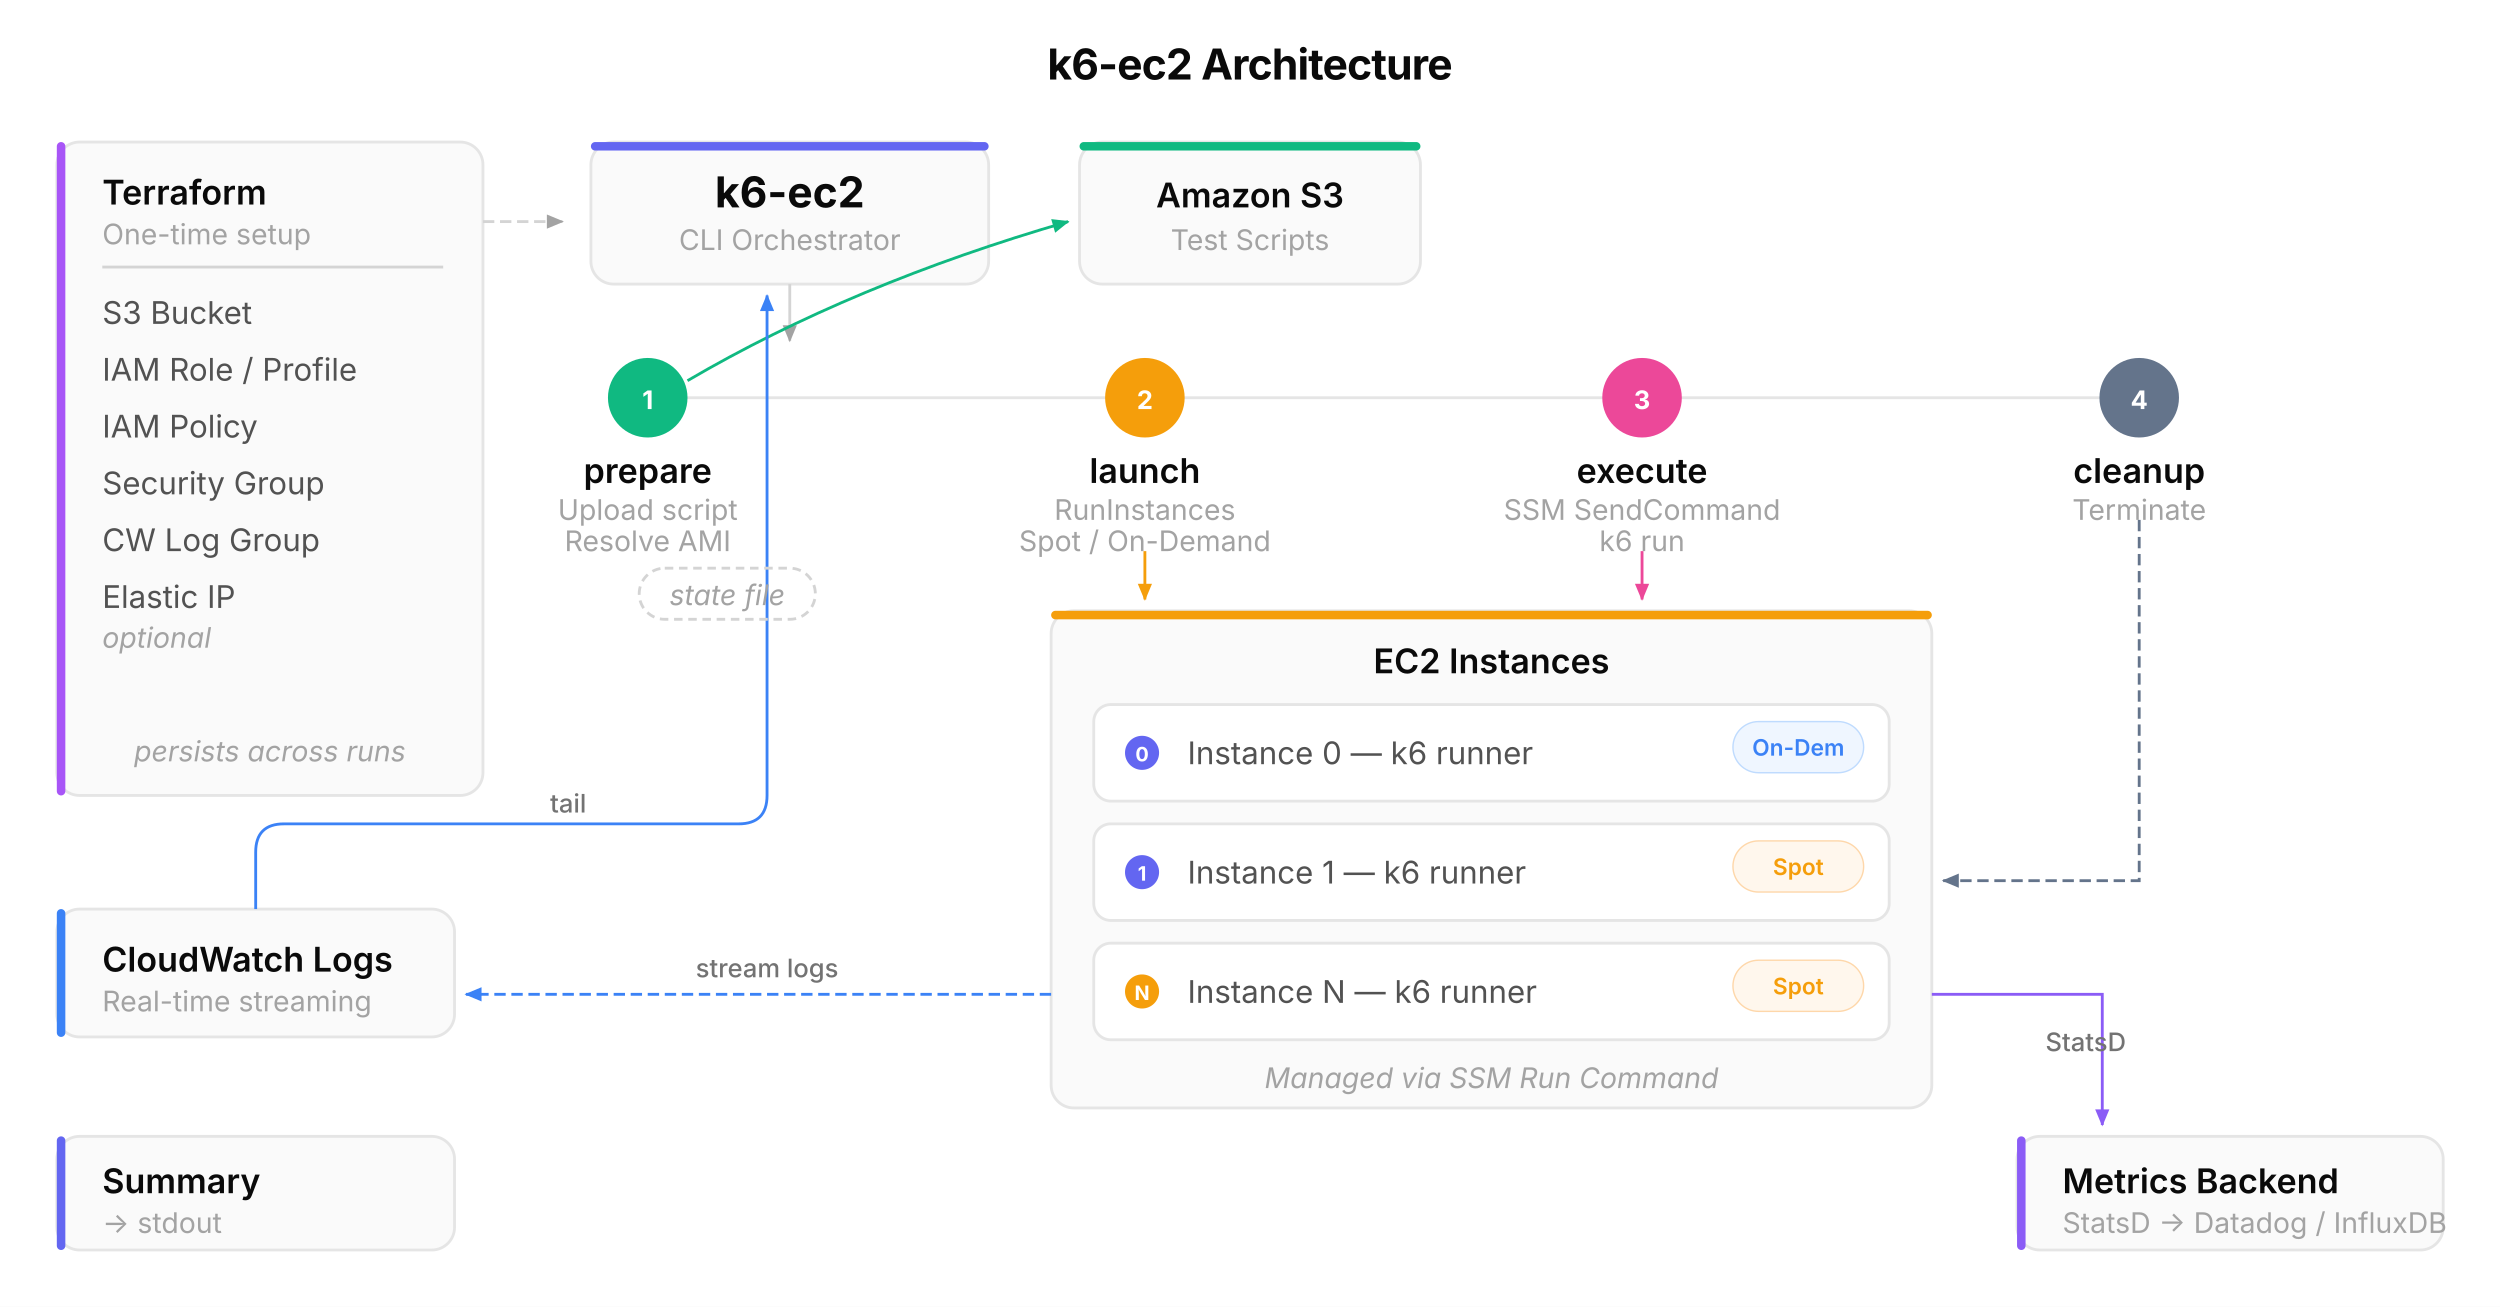
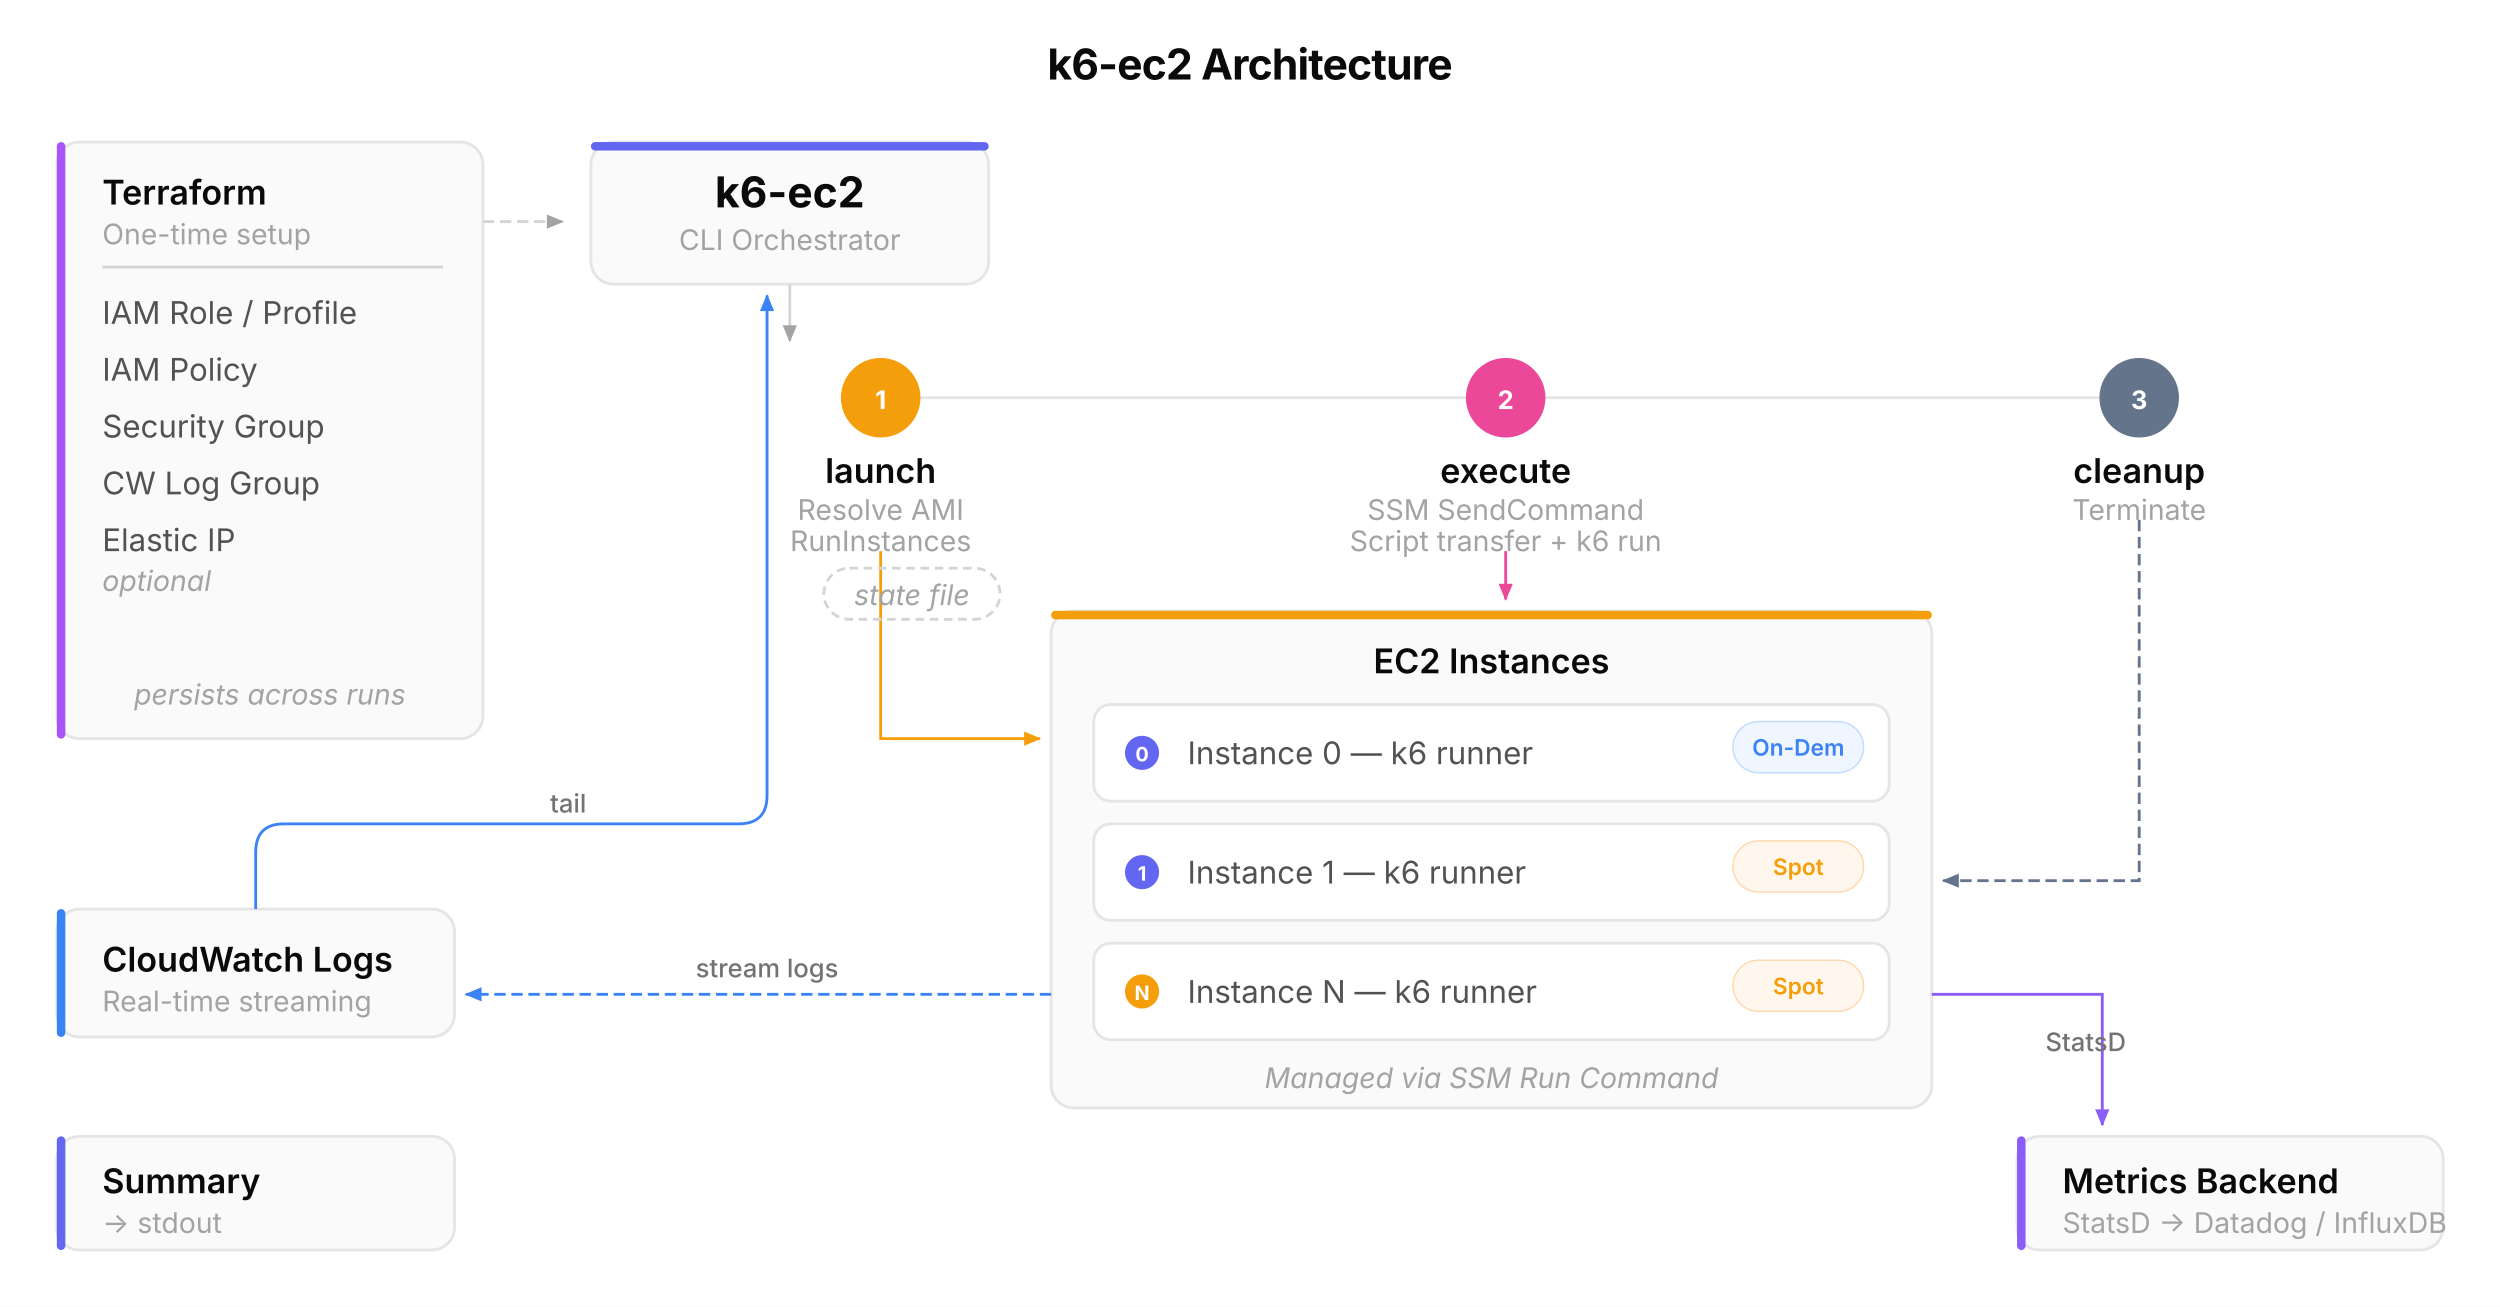
<svg xmlns="http://www.w3.org/2000/svg" viewBox="0 0 880 460" font-family="'Inter', system-ui, -apple-system, sans-serif">
  <style>
    .bg { fill: #fff }
    .card { fill: #fafafa; stroke: #e5e5e5 }
    .card-inner { fill: #fff; stroke: #e5e5e5 }
    .t1 { fill: #0a0a0a; font-size: 15px; font-weight: 700 }
    .t2 { fill: #0a0a0a; font-size: 12px; font-weight: 600 }
    .t3 { fill: #525252; font-size: 11px }
    .t4 { fill: #a3a3a3; font-size: 10px }
    .t5 { fill: #737373; font-size: 9px; font-weight: 500 }
    .conn { stroke: #d4d4d4; stroke-width: 1; fill: none }
    .conn-dash { stroke: #d4d4d4; stroke-width: 1; fill: none; stroke-dasharray: 4 2 }
    @media (prefers-color-scheme: dark) {
      .bg { fill: #0a0a0a }
      .card { fill: #171717; stroke: #262626 }
      .card-inner { fill: #1c1c1c; stroke: #2a2a2a }
      .t1 { fill: #fafafa }
      .t2 { fill: #fafafa }
      .t3 { fill: #a3a3a3 }
      .t4 { fill: #525252 }
      .t5 { fill: #737373 }
      .conn { stroke: #333 }
      .conn-dash { stroke: #333 }
    }
  </style>
  <defs>
    <marker id="a" markerWidth="6" markerHeight="5" refX="5.5" refY="2.5" orient="auto">
      <path d="M0,0 L6,2.5 L0,5" fill="#a3a3a3" />
    </marker>
-     <marker id="ag" markerWidth="6" markerHeight="5" refX="5.5" refY="2.5" orient="auto">
-       <path d="M0,0 L6,2.5 L0,5" fill="#10b981" />
-     </marker>
    <marker id="ao" markerWidth="6" markerHeight="5" refX="5.5" refY="2.5" orient="auto">
      <path d="M0,0 L6,2.5 L0,5" fill="#f59e0b" />
    </marker>
    <marker id="ap" markerWidth="6" markerHeight="5" refX="5.5" refY="2.5" orient="auto">
      <path d="M0,0 L6,2.5 L0,5" fill="#ec4899" />
    </marker>
    <marker id="ar" markerWidth="6" markerHeight="5" refX="5.5" refY="2.5" orient="auto">
      <path d="M0,0 L6,2.5 L0,5" fill="#64748b" />
    </marker>
    <marker id="ab" markerWidth="6" markerHeight="5" refX="5.5" refY="2.5" orient="auto">
      <path d="M0,0 L6,2.5 L0,5" fill="#3b82f6" />
    </marker>
    <marker id="av" markerWidth="6" markerHeight="5" refX="5.5" refY="2.5" orient="auto">
      <path d="M0,0 L6,2.5 L0,5" fill="#8b5cf6" />
    </marker>
  </defs>
  <rect class="bg" width="880" height="460" rx="0" />
  <text class="t1" x="440" y="28" text-anchor="middle" letter-spacing="-0.3">k6-ec2 Architecture</text>
-   <rect class="card" x="20" y="50" width="150" height="230" rx="8" stroke-width="1" />
-   <rect x="20" y="50" width="3" height="230" rx="1.5" fill="#a855f7" />
+   <rect class="card" x="20" y="50" width="150" height="210" rx="8" stroke-width="1" />
+   <rect x="20" y="50" width="3" height="210" rx="1.5" fill="#a855f7" />
  <text class="t2" x="36" y="72">Terraform</text>
  <text class="t4" x="36" y="86">One-time setup</text>
  <line class="conn" x1="36" y1="94" x2="156" y2="94" />
-   <text class="t3" x="36" y="114">S3 Bucket</text>
-   <text class="t3" x="36" y="134">IAM Role / Profile</text>
-   <text class="t3" x="36" y="154">IAM Policy</text>
-   <text class="t3" x="36" y="174">Security Group</text>
-   <text class="t3" x="36" y="194">CW Log Group</text>
-   <text class="t3" x="36" y="214">Elastic IP</text>
-   <text class="t4" x="36" y="228" font-style="italic">optional</text>
-   <text class="t4" x="95" y="268" text-anchor="middle" font-style="italic">persists across runs</text>
+   <text class="t3" x="36" y="114">IAM Role / Profile</text>
+   <text class="t3" x="36" y="134">IAM Policy</text>
+   <text class="t3" x="36" y="154">Security Group</text>
+   <text class="t3" x="36" y="174">CW Log Group</text>
+   <text class="t3" x="36" y="194">Elastic IP</text>
+   <text class="t4" x="36" y="208" font-style="italic">optional</text>
+   <text class="t4" x="95" y="248" text-anchor="middle" font-style="italic">persists across runs</text>
  <line x1="170" y1="78" x2="198" y2="78" class="conn-dash" marker-end="url(#a)" />
  <rect class="card" x="208" y="50" width="140" height="50" rx="8" stroke-width="1" />
  <rect x="208" y="50" width="140" height="3" rx="1.5" fill="#6366f1" />
  <text class="t1" x="278" y="73" text-anchor="middle" font-size="14">k6-ec2</text>
  <text class="t4" x="278" y="88" text-anchor="middle">CLI Orchestrator</text>
  <line x1="278" y1="100" x2="278" y2="120" class="conn" marker-end="url(#a)" />
-   <line x1="228" y1="140" x2="752" y2="140" stroke="#e5e5e5" stroke-width="1" />
-   <circle cx="228" cy="140" r="14" fill="#10b981" />
-   <text x="228" y="144" fill="#fff" font-size="9" font-weight="700" text-anchor="middle">1</text>
-   <text class="t2" x="228" y="170" text-anchor="middle" fill="#10b981" font-size="11">prepare</text>
-   <text class="t4" x="228" y="183" text-anchor="middle">Upload script</text>
-   <text class="t4" x="228" y="194" text-anchor="middle">Resolve AMI</text>
-   <circle cx="403" cy="140" r="14" fill="#f59e0b" />
-   <text x="403" y="144" fill="#fff" font-size="9" font-weight="700" text-anchor="middle">2</text>
-   <text class="t2" x="403" y="170" text-anchor="middle" fill="#f59e0b" font-size="11">launch</text>
-   <text class="t4" x="403" y="183" text-anchor="middle">RunInstances</text>
-   <text class="t4" x="403" y="194" text-anchor="middle">Spot / On-Demand</text>
-   <circle cx="578" cy="140" r="14" fill="#ec4899" />
-   <text x="578" y="144" fill="#fff" font-size="9" font-weight="700" text-anchor="middle">3</text>
-   <text class="t2" x="578" y="170" text-anchor="middle" fill="#ec4899" font-size="11">execute</text>
-   <text class="t4" x="578" y="183" text-anchor="middle">SSM SendCommand</text>
-   <text class="t4" x="578" y="194" text-anchor="middle">k6 run</text>
+   <line x1="310" y1="140" x2="752" y2="140" stroke="#e5e5e5" stroke-width="1" />
+   <circle cx="310" cy="140" r="14" fill="#f59e0b" />
+   <text x="310" y="144" fill="#fff" font-size="9" font-weight="700" text-anchor="middle">1</text>
+   <text class="t2" x="310" y="170" text-anchor="middle" fill="#f59e0b" font-size="11">launch</text>
+   <text class="t4" x="310" y="183" text-anchor="middle">Resolve AMI</text>
+   <text class="t4" x="310" y="194" text-anchor="middle">RunInstances</text>
+   <circle cx="530" cy="140" r="14" fill="#ec4899" />
+   <text x="530" y="144" fill="#fff" font-size="9" font-weight="700" text-anchor="middle">2</text>
+   <text class="t2" x="530" y="170" text-anchor="middle" fill="#ec4899" font-size="11">execute</text>
+   <text class="t4" x="530" y="183" text-anchor="middle">SSM SendCommand</text>
+   <text class="t4" x="530" y="194" text-anchor="middle">Script transfer + k6 run</text>
  <circle cx="753" cy="140" r="14" fill="#64748b" />
-   <text x="753" y="144" fill="#fff" font-size="9" font-weight="700" text-anchor="middle">4</text>
+   <text x="753" y="144" fill="#fff" font-size="9" font-weight="700" text-anchor="middle">3</text>
  <text class="t2" x="753" y="170" text-anchor="middle" fill="#64748b" font-size="11">cleanup</text>
  <text class="t4" x="753" y="183" text-anchor="middle">Terminate</text>
-   <rect class="card" x="380" y="50" width="120" height="50" rx="8" stroke-width="1" />
-   <rect x="380" y="50" width="120" height="3" rx="1.5" fill="#10b981" />
-   <text class="t2" x="440" y="73" text-anchor="middle">Amazon S3</text>
-   <text class="t4" x="440" y="88" text-anchor="middle">Test Scripts</text>
-   <path d="M 242 134 Q 300 100 376 78" fill="none" stroke="#10b981" stroke-width="1" marker-end="url(#ag)" />
  <rect class="card" x="370" y="215" width="310" height="175" rx="8" stroke-width="1" />
  <rect x="370" y="215" width="310" height="3" rx="1.5" fill="#f59e0b" />
  <text class="t2" x="525" y="237" text-anchor="middle">EC2 Instances</text>
  <rect class="card-inner" x="385" y="248" width="280" height="34" rx="6" stroke-width="1" />
  <circle cx="402" cy="265" r="6" fill="#6366f1" />
  <text x="402" y="268" fill="#fff" font-size="7" font-weight="700" text-anchor="middle">0</text>
  <text class="t3" x="418" y="269">Instance 0 — k6 runner</text>
  <rect x="610" y="254" width="46" height="18" rx="9" fill="#eff6ff" stroke="#bfdbfe" stroke-width="0.5" />
  <text x="633" y="266" fill="#3b82f6" font-size="8" font-weight="600" text-anchor="middle">On-Dem</text>
  <rect class="card-inner" x="385" y="290" width="280" height="34" rx="6" stroke-width="1" />
  <circle cx="402" cy="307" r="6" fill="#6366f1" />
  <text x="402" y="310" fill="#fff" font-size="7" font-weight="700" text-anchor="middle">1</text>
  <text class="t3" x="418" y="311">Instance 1 — k6 runner</text>
  <rect x="610" y="296" width="46" height="18" rx="9" fill="#fff7ed" stroke="#fed7aa" stroke-width="0.5" />
  <text x="633" y="308" fill="#f59e0b" font-size="8" font-weight="600" text-anchor="middle">Spot</text>
  <rect class="card-inner" x="385" y="332" width="280" height="34" rx="6" stroke-width="1" />
  <circle cx="402" cy="349" r="6" fill="#f59e0b" />
  <text x="402" y="352" fill="#fff" font-size="7" font-weight="700" text-anchor="middle">N</text>
  <text class="t3" x="418" y="353">Instance N — k6 runner</text>
  <rect x="610" y="338" width="46" height="18" rx="9" fill="#fff7ed" stroke="#fed7aa" stroke-width="0.5" />
  <text x="633" y="350" fill="#f59e0b" font-size="8" font-weight="600" text-anchor="middle">Spot</text>
  <text class="t4" x="525" y="383" text-anchor="middle" font-style="italic">Managed via SSM Run Command</text>
-   <line x1="403" y1="194" x2="403" y2="211" stroke="#f59e0b" stroke-width="1" marker-end="url(#ao)" />
-   <line x1="578" y1="194" x2="578" y2="211" stroke="#ec4899" stroke-width="1" marker-end="url(#ap)" />
+   <path d="M 310 194 L 310 260 L 366 260" fill="none" stroke="#f59e0b" stroke-width="1" marker-end="url(#ao)" />
+   <line x1="530" y1="194" x2="530" y2="211" stroke="#ec4899" stroke-width="1" marker-end="url(#ap)" />
  <path d="M 753 183 L 753 310 L 684 310" fill="none" stroke="#64748b" stroke-width="1" stroke-dasharray="4 2" marker-end="url(#ar)" />
  <rect class="card" x="20" y="320" width="140" height="45" rx="8" stroke-width="1" />
  <rect x="20" y="320" width="3" height="45" rx="1.5" fill="#3b82f6" />
  <text class="t2" x="36" y="342">CloudWatch Logs</text>
  <text class="t4" x="36" y="356">Real-time streaming</text>
  <path d="M 370 350 L 164 350" fill="none" stroke="#3b82f6" stroke-width="1" stroke-dasharray="4 2" marker-end="url(#ab)" />
  <text class="t5" x="270" y="344" fill="#3b82f6" text-anchor="middle">stream logs</text>
  <path d="M 90 320 L 90 300 Q 90 290 100 290 L 260 290 Q 270 290 270 280 L 270 104" fill="none" stroke="#3b82f6" stroke-width="1" marker-end="url(#ab)" />
  <text class="t5" x="200" y="286" fill="#3b82f6" text-anchor="middle">tail</text>
  <rect class="card" x="20" y="400" width="140" height="40" rx="8" stroke-width="1" />
  <rect x="20" y="400" width="3" height="40" rx="1.5" fill="#6366f1" />
  <text class="t2" x="36" y="420" font-size="11">Summary</text>
  <text class="t4" x="36" y="434">→ stdout</text>
  <rect class="card" x="710" y="400" width="150" height="40" rx="8" stroke-width="1" />
  <rect x="710" y="400" width="3" height="40" rx="1.5" fill="#8b5cf6" />
  <text class="t2" x="726" y="420" font-size="11">Metrics Backend</text>
  <text class="t4" x="726" y="434">StatsD → Datadog / InfluxDB</text>
  <path d="M 680 350 L 740 350 L 740 396" fill="none" stroke="#8b5cf6" stroke-width="1" marker-end="url(#av)" />
  <text class="t5" x="720" y="370" fill="#8b5cf6">StatsD</text>
-   <rect x="225" y="200" width="62" height="18" rx="9" fill="none" stroke="#d4d4d4" stroke-width="1" stroke-dasharray="3 2" />
-   <text class="t4" x="256" y="213" text-anchor="middle" font-style="italic">state file</text>
+   <rect x="290" y="200" width="62" height="18" rx="9" fill="none" stroke="#d4d4d4" stroke-width="1" stroke-dasharray="3 2" />
+   <text class="t4" x="321" y="213" text-anchor="middle" font-style="italic">state file</text>
</svg>
